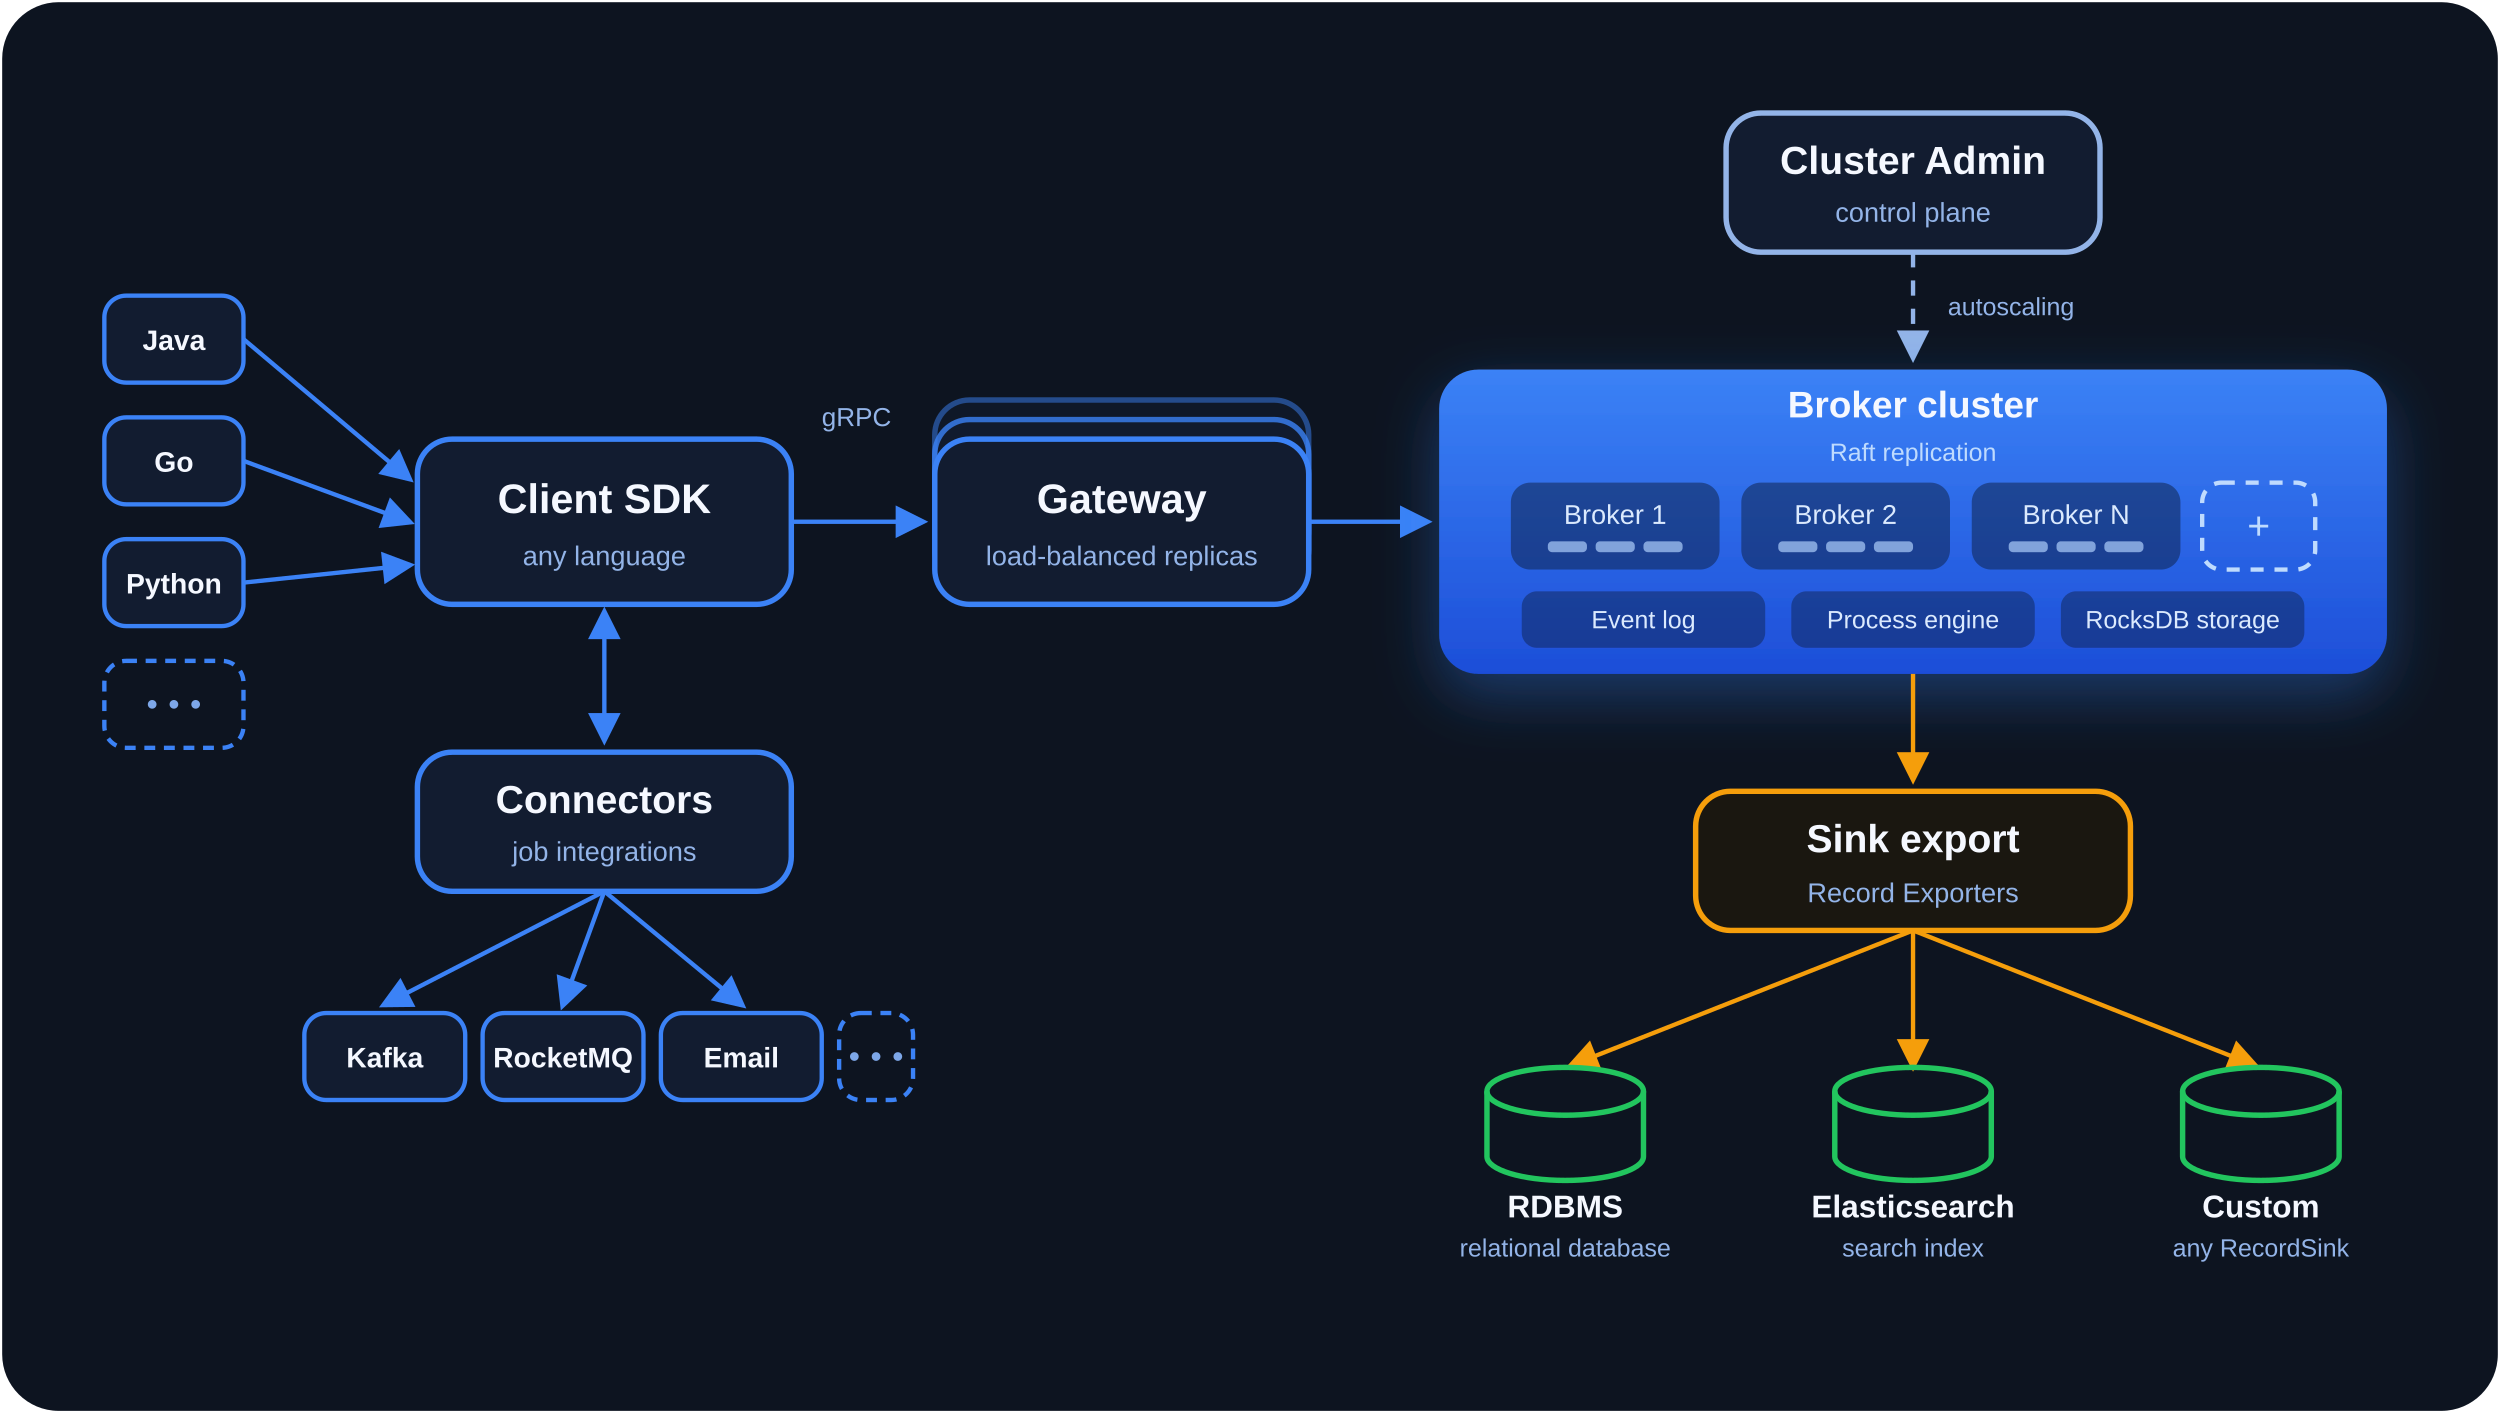
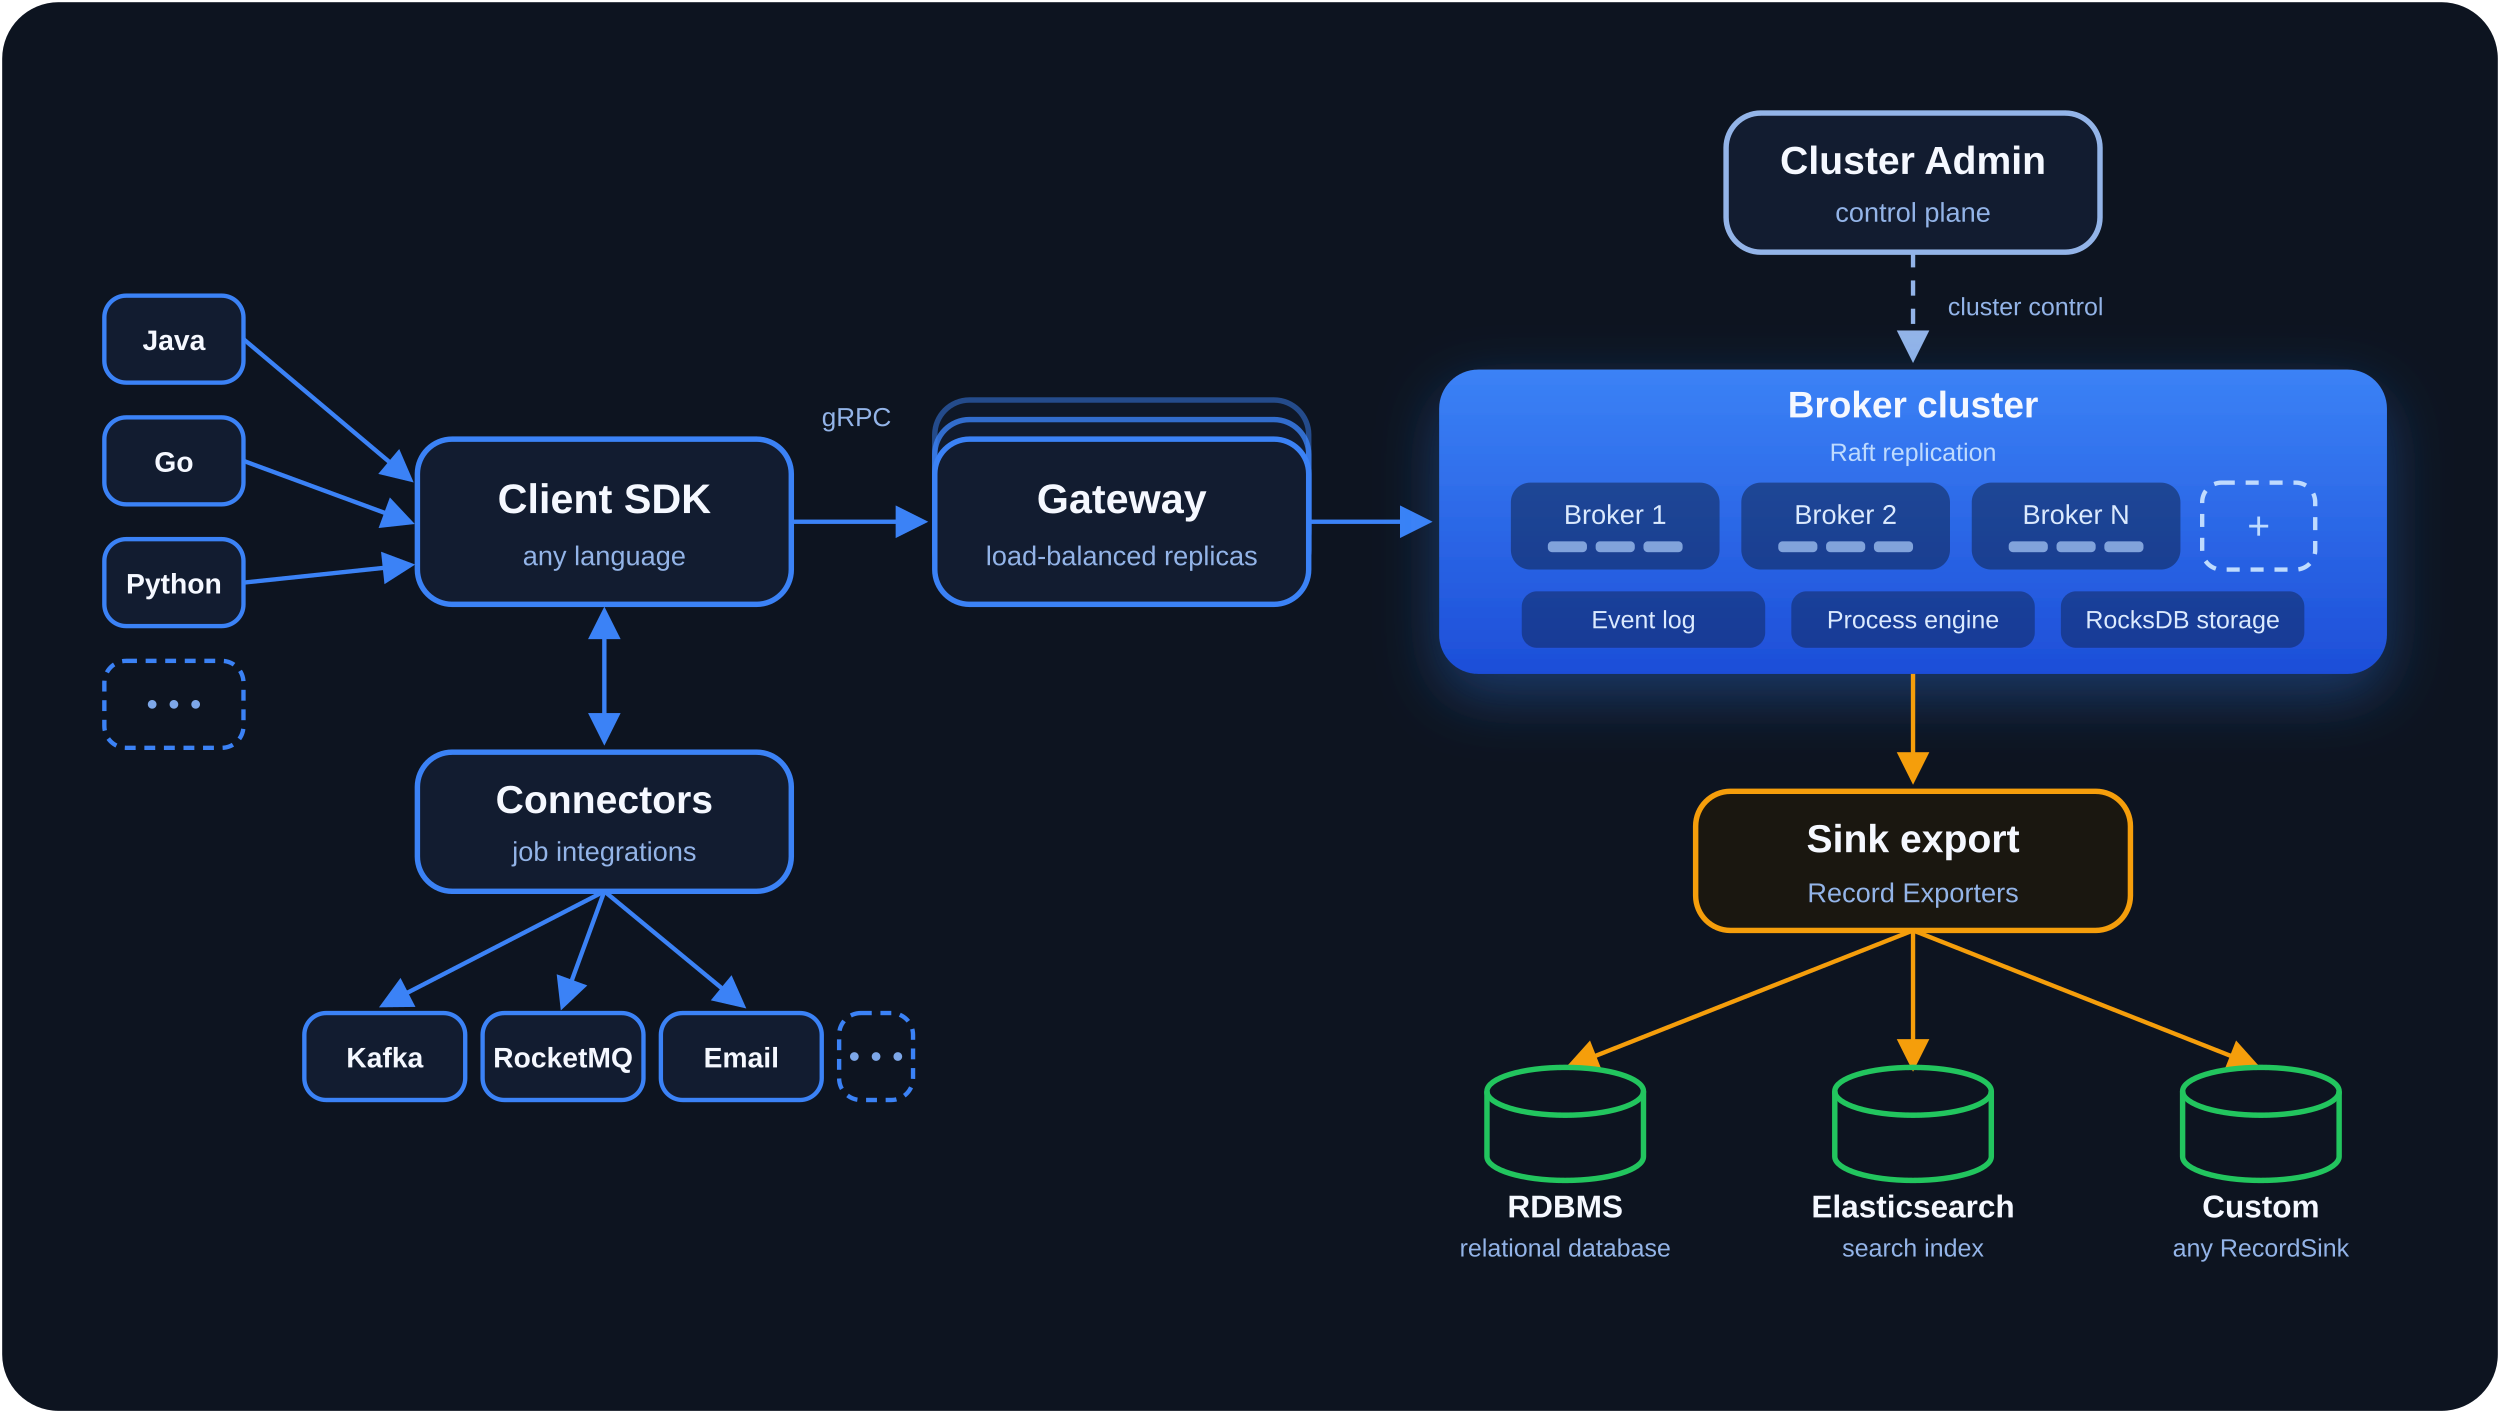
<svg xmlns="http://www.w3.org/2000/svg" width="1150" height="650" viewBox="0 0 1150 650" font-family="-apple-system, 'Helvetica Neue', 'Segoe UI', Arial, 'PingFang SC', 'Microsoft YaHei', sans-serif">
  <defs>
    <linearGradient id="focal" x1="0" y1="0" x2="0" y2="1">
      <stop offset="0" stop-color="#3B82F6" />
      <stop offset="1" stop-color="#1D4ED8" />
    </linearGradient>
    <filter id="glow" x="-30%" y="-30%" width="160%" height="180%">
      <feDropShadow dx="0" dy="10" stdDeviation="14" flood-color="#3B82F6" flood-opacity="0.35" />
    </filter>
    <marker id="arrowBlue" viewBox="0 0 10 10" refX="8" refY="5" markerWidth="7.5" markerHeight="7.5" orient="auto-start-reverse">
      <path d="M0,0 L10,5 L0,10 z" fill="#3B82F6" />
    </marker>
    <marker id="arrowOrange" viewBox="0 0 10 10" refX="8" refY="5" markerWidth="7.5" markerHeight="7.5" orient="auto-start-reverse">
      <path d="M0,0 L10,5 L0,10 z" fill="#F59E0B" />
    </marker>
    <marker id="arrowAdmin" viewBox="0 0 10 10" refX="8" refY="5" markerWidth="7.5" markerHeight="7.5" orient="auto-start-reverse">
      <path d="M0,0 L10,5 L0,10 z" fill="#93B4E8" />
    </marker>
  </defs>
  <rect x="1" y="1" width="1148" height="648" rx="26" fill="#0D1420" />
  <rect x="48" y="136" width="64" height="40" rx="10" fill="#121C30" stroke="#3B82F6" stroke-width="2" />
  <text x="80" y="161" text-anchor="middle" fill="#F5F8FF" font-size="13" font-weight="600">Java</text>
  <rect x="48" y="192" width="64" height="40" rx="10" fill="#121C30" stroke="#3B82F6" stroke-width="2" />
  <text x="80" y="217" text-anchor="middle" fill="#F5F8FF" font-size="13" font-weight="600">Go</text>
  <rect x="48" y="248" width="64" height="40" rx="10" fill="#121C30" stroke="#3B82F6" stroke-width="2" />
  <text x="80" y="273" text-anchor="middle" fill="#F5F8FF" font-size="13" font-weight="600">Python</text>
  <rect x="48" y="304" width="64" height="40" rx="10" fill="none" stroke="#3B82F6" stroke-width="2" stroke-dasharray="5 4" />
  <g fill="#7DA7E8">
    <circle cx="70" cy="324" r="2" />
    <circle cx="80" cy="324" r="2" />
    <circle cx="90" cy="324" r="2" />
  </g>
  <line x1="112" y1="156" x2="188" y2="220" stroke="#3B82F6" stroke-width="2" marker-end="url(#arrowBlue)" />
  <line x1="112" y1="212" x2="188" y2="240" stroke="#3B82F6" stroke-width="2" marker-end="url(#arrowBlue)" />
  <line x1="112" y1="268" x2="188" y2="260" stroke="#3B82F6" stroke-width="2" marker-end="url(#arrowBlue)" />
  <line x1="278" y1="282" x2="278" y2="340" stroke="#3B82F6" stroke-width="2" marker-start="url(#arrowBlue)" marker-end="url(#arrowBlue)" />
  <rect x="192" y="346" width="172" height="64" rx="16" fill="#121C30" stroke="#3B82F6" stroke-width="2.5" />
  <text x="278" y="374" text-anchor="middle" fill="#F5F8FF" font-size="18" font-weight="600">Connectors</text>
  <text x="278" y="396" text-anchor="middle" fill="#93B4E8" font-size="12.5">job integrations</text>
  <line x1="278" y1="410" x2="177" y2="462" stroke="#3B82F6" stroke-width="2" marker-end="url(#arrowBlue)" />
  <line x1="278" y1="410" x2="259" y2="462" stroke="#3B82F6" stroke-width="2" marker-end="url(#arrowBlue)" />
  <line x1="278" y1="410" x2="341" y2="462" stroke="#3B82F6" stroke-width="2" marker-end="url(#arrowBlue)" />
  <rect x="140" y="466" width="74" height="40" rx="10" fill="#121C30" stroke="#3B82F6" stroke-width="2" />
  <text x="177" y="491" text-anchor="middle" fill="#F5F8FF" font-size="13" font-weight="600">Kafka</text>
  <rect x="222" y="466" width="74" height="40" rx="10" fill="#121C30" stroke="#3B82F6" stroke-width="2" />
  <text x="259" y="491" text-anchor="middle" fill="#F5F8FF" font-size="13" font-weight="600">RocketMQ</text>
  <rect x="304" y="466" width="74" height="40" rx="10" fill="#121C30" stroke="#3B82F6" stroke-width="2" />
  <text x="341" y="491" text-anchor="middle" fill="#F5F8FF" font-size="13" font-weight="600">Email</text>
  <rect x="386" y="466" width="34" height="40" rx="10" fill="none" stroke="#3B82F6" stroke-width="2" stroke-dasharray="5 4" />
  <g fill="#7DA7E8">
    <circle cx="393" cy="486" r="2" />
    <circle cx="403" cy="486" r="2" />
    <circle cx="413" cy="486" r="2" />
  </g>
  <rect x="192" y="202" width="172" height="76" rx="16" fill="#121C30" stroke="#3B82F6" stroke-width="2.5" />
  <text x="278" y="236" text-anchor="middle" fill="#F5F8FF" font-size="19" font-weight="600">Client SDK</text>
  <text x="278" y="260" text-anchor="middle" fill="#93B4E8" font-size="12.5">any language</text>
  <line x1="364" y1="240" x2="424" y2="240" stroke="#3B82F6" stroke-width="2" marker-end="url(#arrowBlue)" />
  <text x="394" y="196" text-anchor="middle" fill="#93B4E8" font-size="12">gRPC</text>
  <rect x="430" y="184" width="172" height="76" rx="16" fill="#121C30" stroke="#3B82F6" stroke-width="2.5" opacity="0.5" />
  <rect x="430" y="193" width="172" height="76" rx="16" fill="#121C30" stroke="#3B82F6" stroke-width="2.5" opacity="0.8" />
  <rect x="430" y="202" width="172" height="76" rx="16" fill="#121C30" stroke="#3B82F6" stroke-width="2.5" />
  <text x="516" y="236" text-anchor="middle" fill="#F5F8FF" font-size="19" font-weight="600">Gateway</text>
  <text x="516" y="260" text-anchor="middle" fill="#93B4E8" font-size="12.5">load-balanced replicas</text>
  <line x1="602" y1="240" x2="656" y2="240" stroke="#3B82F6" stroke-width="2" marker-end="url(#arrowBlue)" />
  <rect x="794" y="52" width="172" height="64" rx="16" fill="#121C30" stroke="#93B4E8" stroke-width="2.5" />
  <text x="880" y="80" text-anchor="middle" fill="#F5F8FF" font-size="18" font-weight="600">Cluster Admin</text>
  <text x="880" y="102" text-anchor="middle" fill="#93B4E8" font-size="12.5">control plane</text>
  <line x1="880" y1="116" x2="880" y2="164" stroke="#93B4E8" stroke-width="2" stroke-dasharray="7 6" marker-end="url(#arrowAdmin)" />
-   <text x="896" y="145" fill="#93B4E8" font-size="11.5">autoscaling</text>
+   <text x="896" y="145" fill="#93B4E8" font-size="11.5">cluster control</text>
  <rect x="662" y="170" width="436" height="140" rx="18" fill="url(#focal)" filter="url(#glow)" />
  <text x="880" y="192" text-anchor="middle" fill="#F5F8FF" font-size="17" font-weight="600">Broker cluster</text>
  <text x="880" y="212" text-anchor="middle" fill="#BFDBFE" font-size="11.5">Raft replication</text>
  <g font-size="12.5" fill="#DBEAFE">
    <rect x="695" y="222" width="96" height="40" rx="9" fill="#0B1730" fill-opacity="0.45" />
    <text x="743" y="241" text-anchor="middle">Broker 1</text>
    <rect x="801" y="222" width="96" height="40" rx="9" fill="#0B1730" fill-opacity="0.45" />
    <text x="849" y="241" text-anchor="middle">Broker 2</text>
    <rect x="907" y="222" width="96" height="40" rx="9" fill="#0B1730" fill-opacity="0.45" />
    <text x="955" y="241" text-anchor="middle">Broker N</text>
    <rect x="1013" y="222" width="52" height="40" rx="9" fill="none" stroke="#BFDBFE" stroke-width="2" stroke-dasharray="6 5" />
    <text x="1039" y="248" text-anchor="middle" fill="#BFDBFE" font-size="18">+</text>
  </g>
  <g fill="#93B4E8" opacity="0.85">
    <rect x="712" y="249" width="18" height="5" rx="2" />
    <rect x="734" y="249" width="18" height="5" rx="2" />
    <rect x="756" y="249" width="18" height="5" rx="2" />
    <rect x="818" y="249" width="18" height="5" rx="2" />
    <rect x="840" y="249" width="18" height="5" rx="2" />
    <rect x="862" y="249" width="18" height="5" rx="2" />
    <rect x="924" y="249" width="18" height="5" rx="2" />
    <rect x="946" y="249" width="18" height="5" rx="2" />
    <rect x="968" y="249" width="18" height="5" rx="2" />
  </g>
  <g font-size="11.5" fill="#DBEAFE">
    <rect x="700" y="272" width="112" height="26" rx="7" fill="#0B1730" fill-opacity="0.4" />
    <text x="756" y="289" text-anchor="middle">Event log</text>
    <rect x="824" y="272" width="112" height="26" rx="7" fill="#0B1730" fill-opacity="0.4" />
    <text x="880" y="289" text-anchor="middle">Process engine</text>
    <rect x="948" y="272" width="112" height="26" rx="7" fill="#0B1730" fill-opacity="0.4" />
    <text x="1004" y="289" text-anchor="middle">RocksDB storage</text>
  </g>
  <line x1="880" y1="310" x2="880" y2="358" stroke="#F59E0B" stroke-width="2" marker-end="url(#arrowOrange)" />
  <rect x="780" y="364" width="200" height="64" rx="16" fill="#1A1710" stroke="#F59E0B" stroke-width="2.5" />
  <text x="880" y="392" text-anchor="middle" fill="#F5F8FF" font-size="18" font-weight="600">Sink export</text>
  <text x="880" y="415" text-anchor="middle" fill="#93B4E8" font-size="12.5">Record Exporters</text>
  <line x1="880" y1="428" x2="723" y2="490" stroke="#F59E0B" stroke-width="2" marker-end="url(#arrowOrange)" />
  <line x1="880" y1="428" x2="880" y2="490" stroke="#F59E0B" stroke-width="2" marker-end="url(#arrowOrange)" />
  <line x1="880" y1="428" x2="1037" y2="490" stroke="#F59E0B" stroke-width="2" marker-end="url(#arrowOrange)" />
  <g stroke="#22C55E" stroke-width="2.5" fill="none">
    <ellipse cx="720" cy="502" rx="36" ry="11" />
    <path d="M684,502 L684,532 A36,11 0 0 0 756,532 L756,502" />
    <ellipse cx="880" cy="502" rx="36" ry="11" />
    <path d="M844,502 L844,532 A36,11 0 0 0 916,532 L916,502" />
    <ellipse cx="1040" cy="502" rx="36" ry="11" />
    <path d="M1004,502 L1004,532 A36,11 0 0 0 1076,532 L1076,502" />
  </g>
  <g text-anchor="middle">
    <text x="720" y="560" fill="#F5F8FF" font-size="14.5" font-weight="600">RDBMS</text>
    <text x="720" y="578" fill="#93B4E8" font-size="11.5">relational database</text>
    <text x="880" y="560" fill="#F5F8FF" font-size="14.5" font-weight="600">Elasticsearch</text>
    <text x="880" y="578" fill="#93B4E8" font-size="11.5">search index</text>
    <text x="1040" y="560" fill="#F5F8FF" font-size="14.5" font-weight="600">Custom</text>
    <text x="1040" y="578" fill="#93B4E8" font-size="11.5">any RecordSink</text>
  </g>
</svg>
